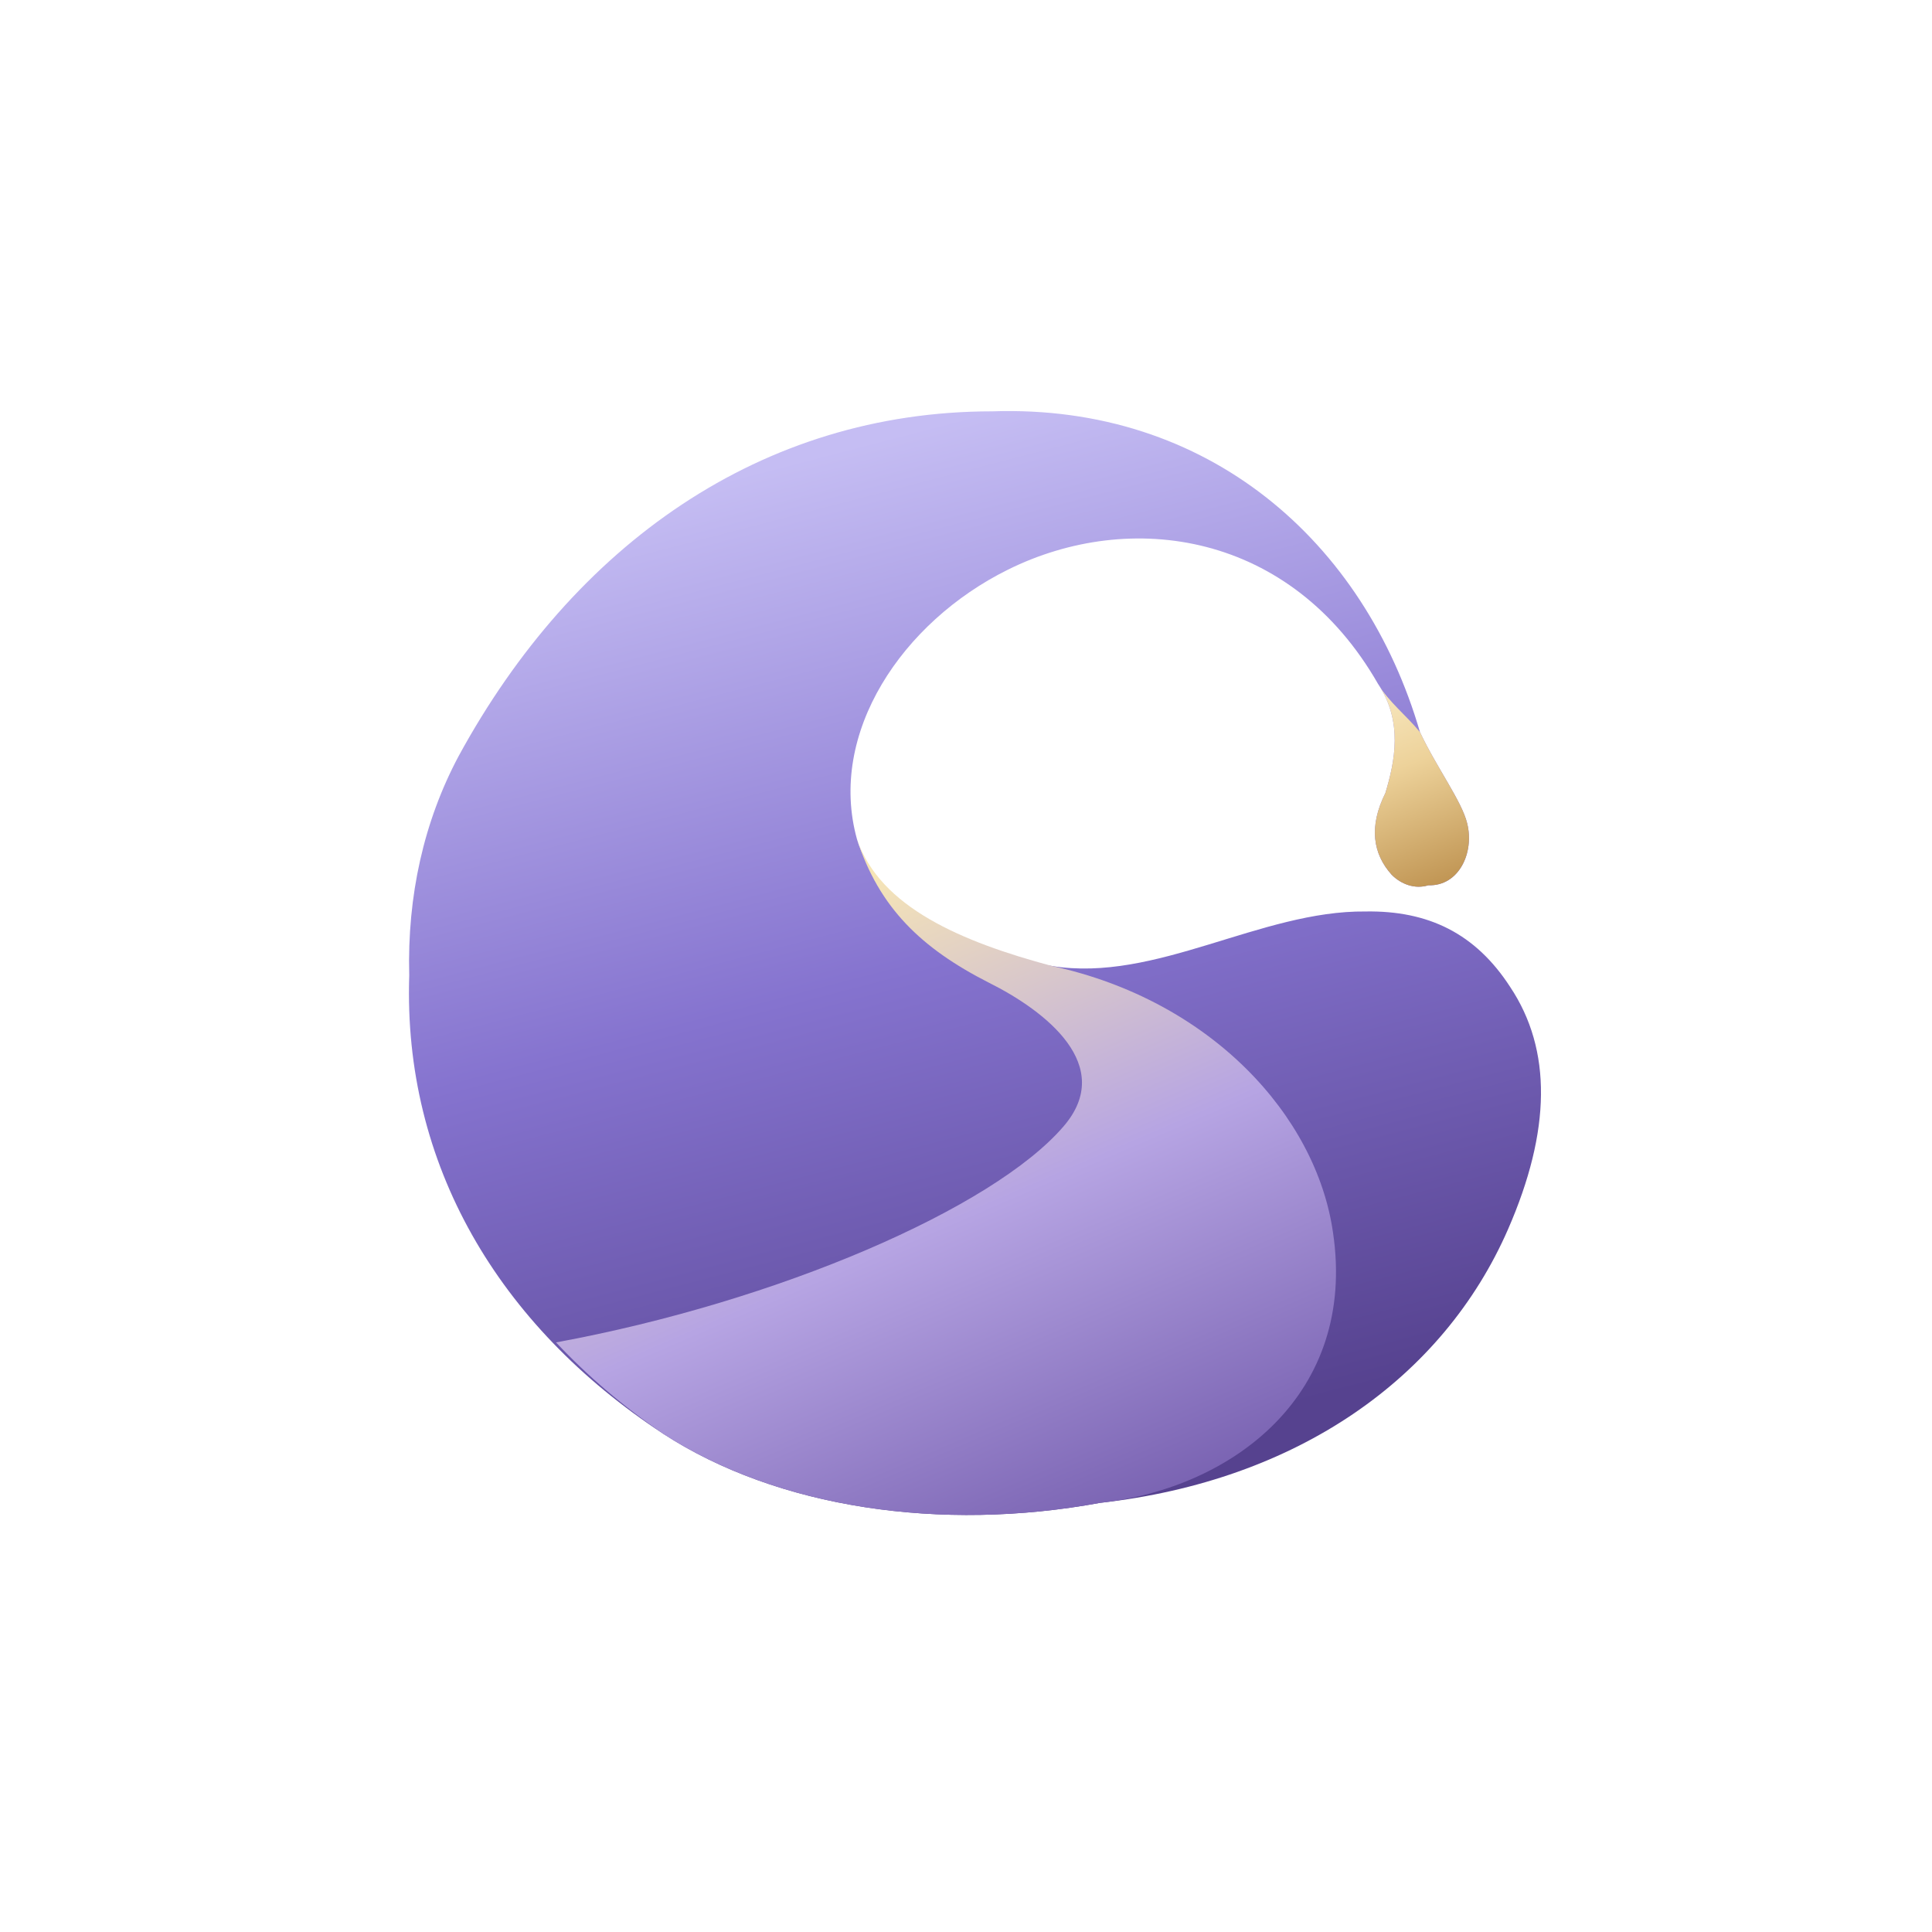
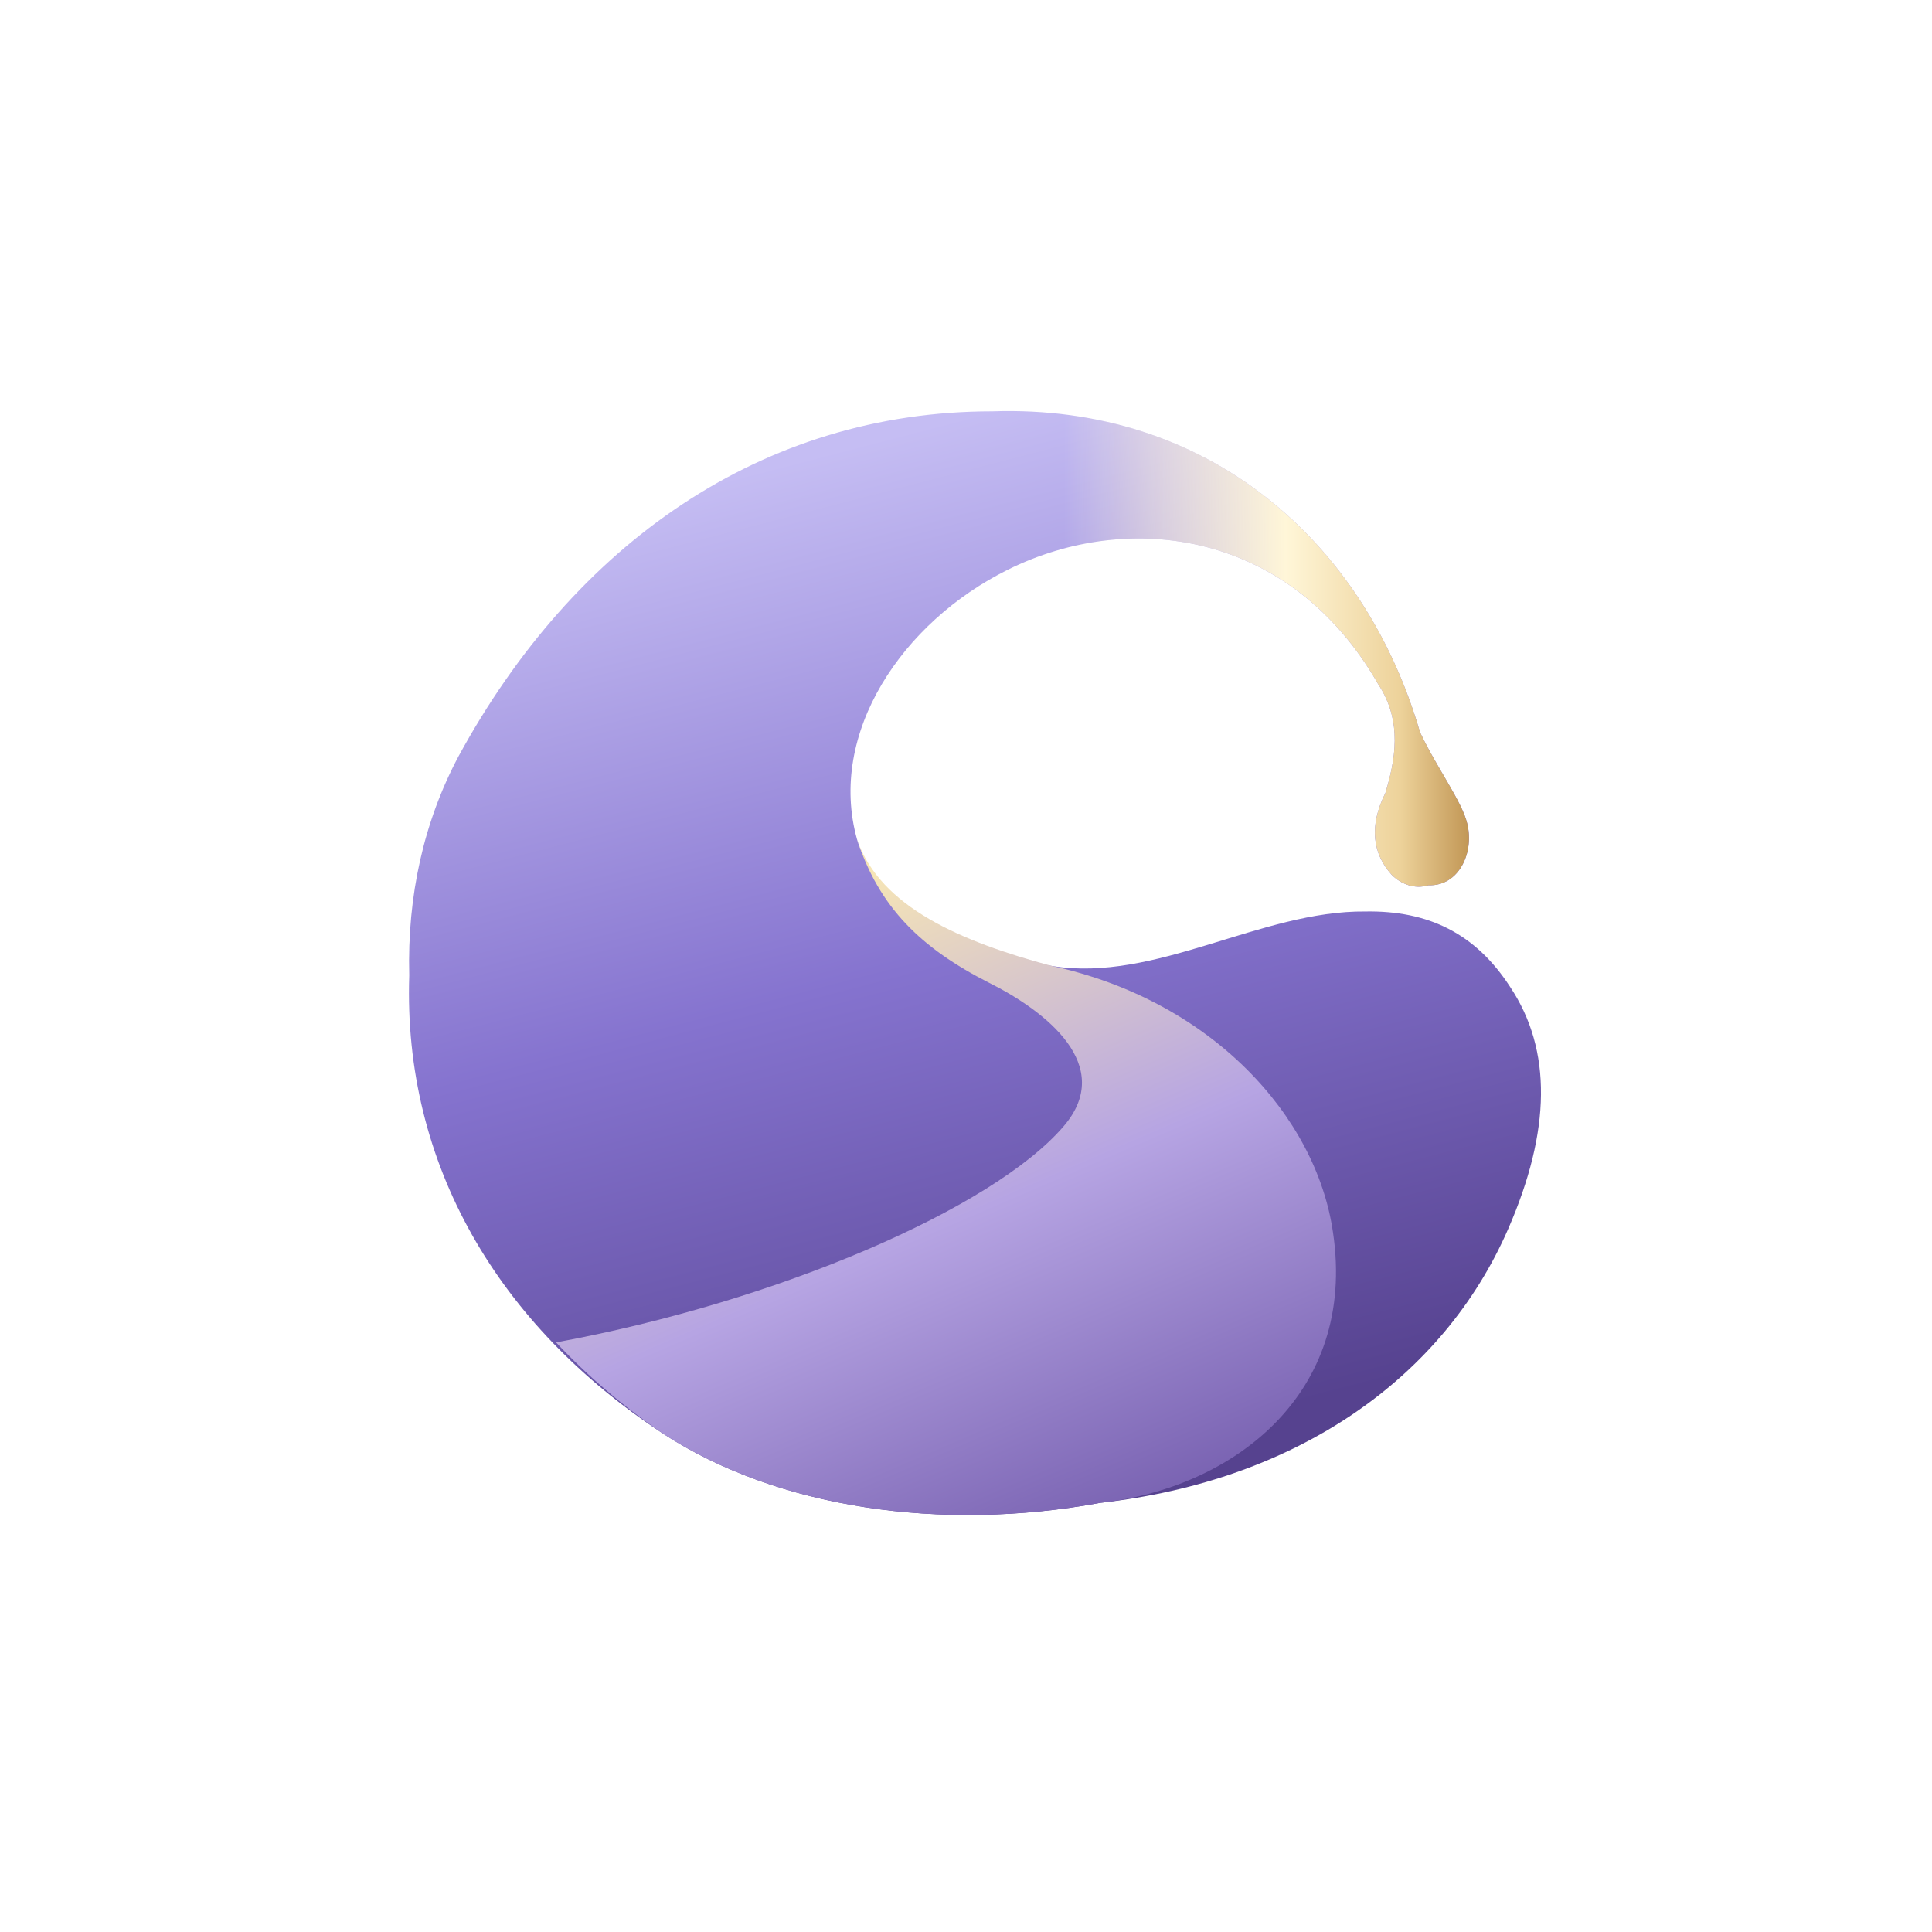
<svg xmlns="http://www.w3.org/2000/svg" width="288" height="288" viewBox="0 0 288 288" fill="none">
  <g transform="translate(46 46) scale(0.1562998)">
    <defs>
      <linearGradient id="pearl" gradientUnits="userSpaceOnUse" x1="560" y1="120" x2="810" y2="1080">
        <stop stop-color="#C5BDF3" />
        <stop offset="0.5" stop-color="#8573CF" />
        <stop offset="1" stop-color="#56428F" />
      </linearGradient>
      <linearGradient id="light" gradientUnits="userSpaceOnUse" x1="570" y1="525" x2="835" y2="1140">
        <stop stop-color="#F6E5B6" />
        <stop offset="0.5" stop-color="#B6A4E3" />
        <stop offset="1" stop-color="#7760B0" />
      </linearGradient>
-       <linearGradient id="drop" gradientUnits="userSpaceOnUse" x1="1000" y1="320" x2="1090" y2="552">
-         <stop stop-color="#FFF6D8" />
-         <stop offset="0.5" stop-color="#EDD29A" />
+       <linearGradient id="drop" gradientUnits="userSpaceOnUse" x1="720" y1="0" x2="1112" y2="0">
+         <stop offset="0" stop-color="#FFF6D8" stop-opacity="0" />
+         <stop offset="0.24" stop-color="#FFF6D8" stop-opacity="0.502" />
+         <stop offset="0.54" stop-color="#FFF6D8" />
+         <stop offset="0.82" stop-color="#EDD29A" />
        <stop offset="1" stop-color="#BE9250" />
      </linearGradient>
    </defs>
    <path d="M1068 550C1097 551 1112 519 1105 491C1100 470 1076 438 1060 404C1007 222 858 91 652 98C432 98 253 225 143 427C110 489 94 560 96 636C90 816 181 970 338 1073C447 1144 603 1167 755 1139C943 1118 1082 1020 1144 878C1185 784 1186 707 1146 647C1113 596 1068 574 1008 575C908 574 808 643 709 627C619 613 540 564 523 506C495 405 566 299 667 249C784 191 937 213 1020 358C1044 394 1036 432 1027 462C1011 494 1015 520 1033 540C1042 549 1055 554 1068 550Z" fill="url(#pearl)" />
    <path d="M523 506C545 571 623 604 709 627C861 660 961 770 977 881C1000 1035 882 1125 755 1139C603 1167 447 1144 338 1073C300 1047 266 1018 236 986C448 947 653 858 720 780C770 722 703 670 649 643C584 610 544 571 523 506Z" fill="url(#light)" />
-     <path d="M1060 404C1076 438 1100 470 1105 491C1112 519 1097 551 1068 550C1055 554 1042 549 1033 540C1015 520 1011 494 1027 462C1036 432 1044 394 1020 358C1030 375 1047 388 1060 404Z" fill="url(#drop)" />
+     <path d="M652 98C858 91 1007 222 1060 404C1076 438 1100 470 1105 491C1112 519 1097 551 1068 550C1055 554 1042 549 1033 540C1015 520 1011 494 1027 462C1036 432 1044 394 1020 358C937 213 784 191 667 249L652 98Z" fill="url(#drop)" />
  </g>
</svg>
